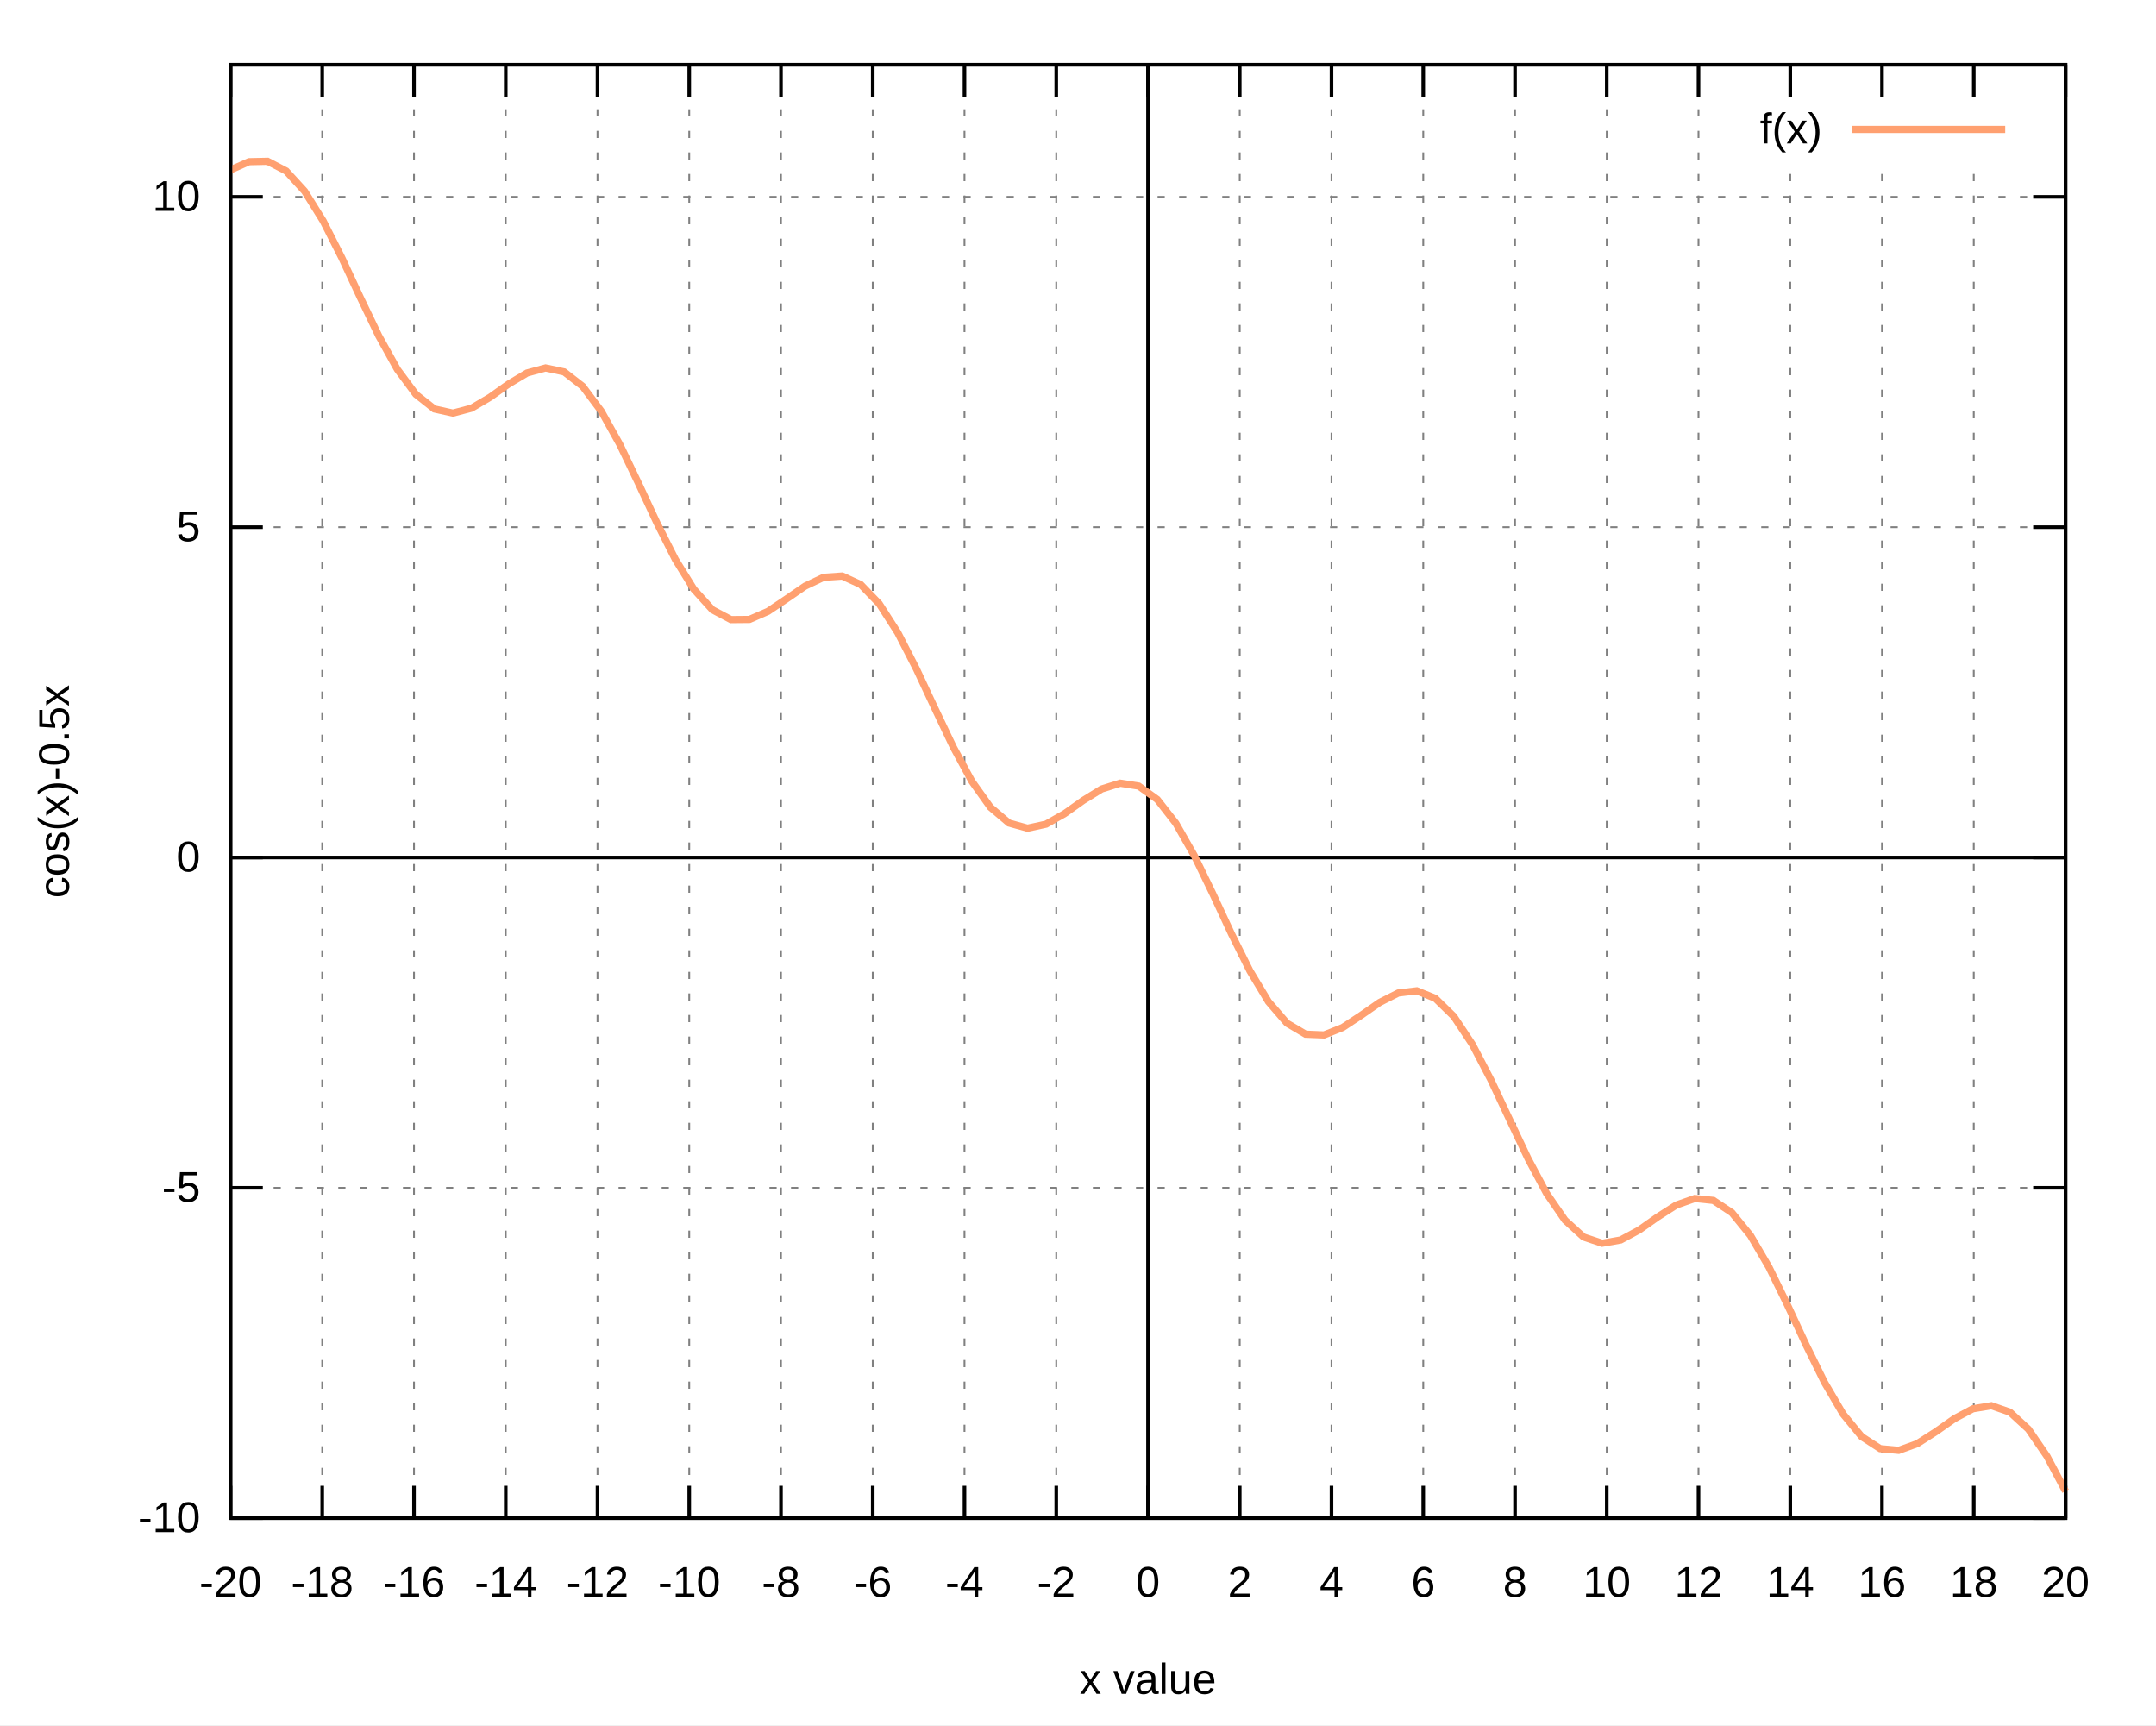
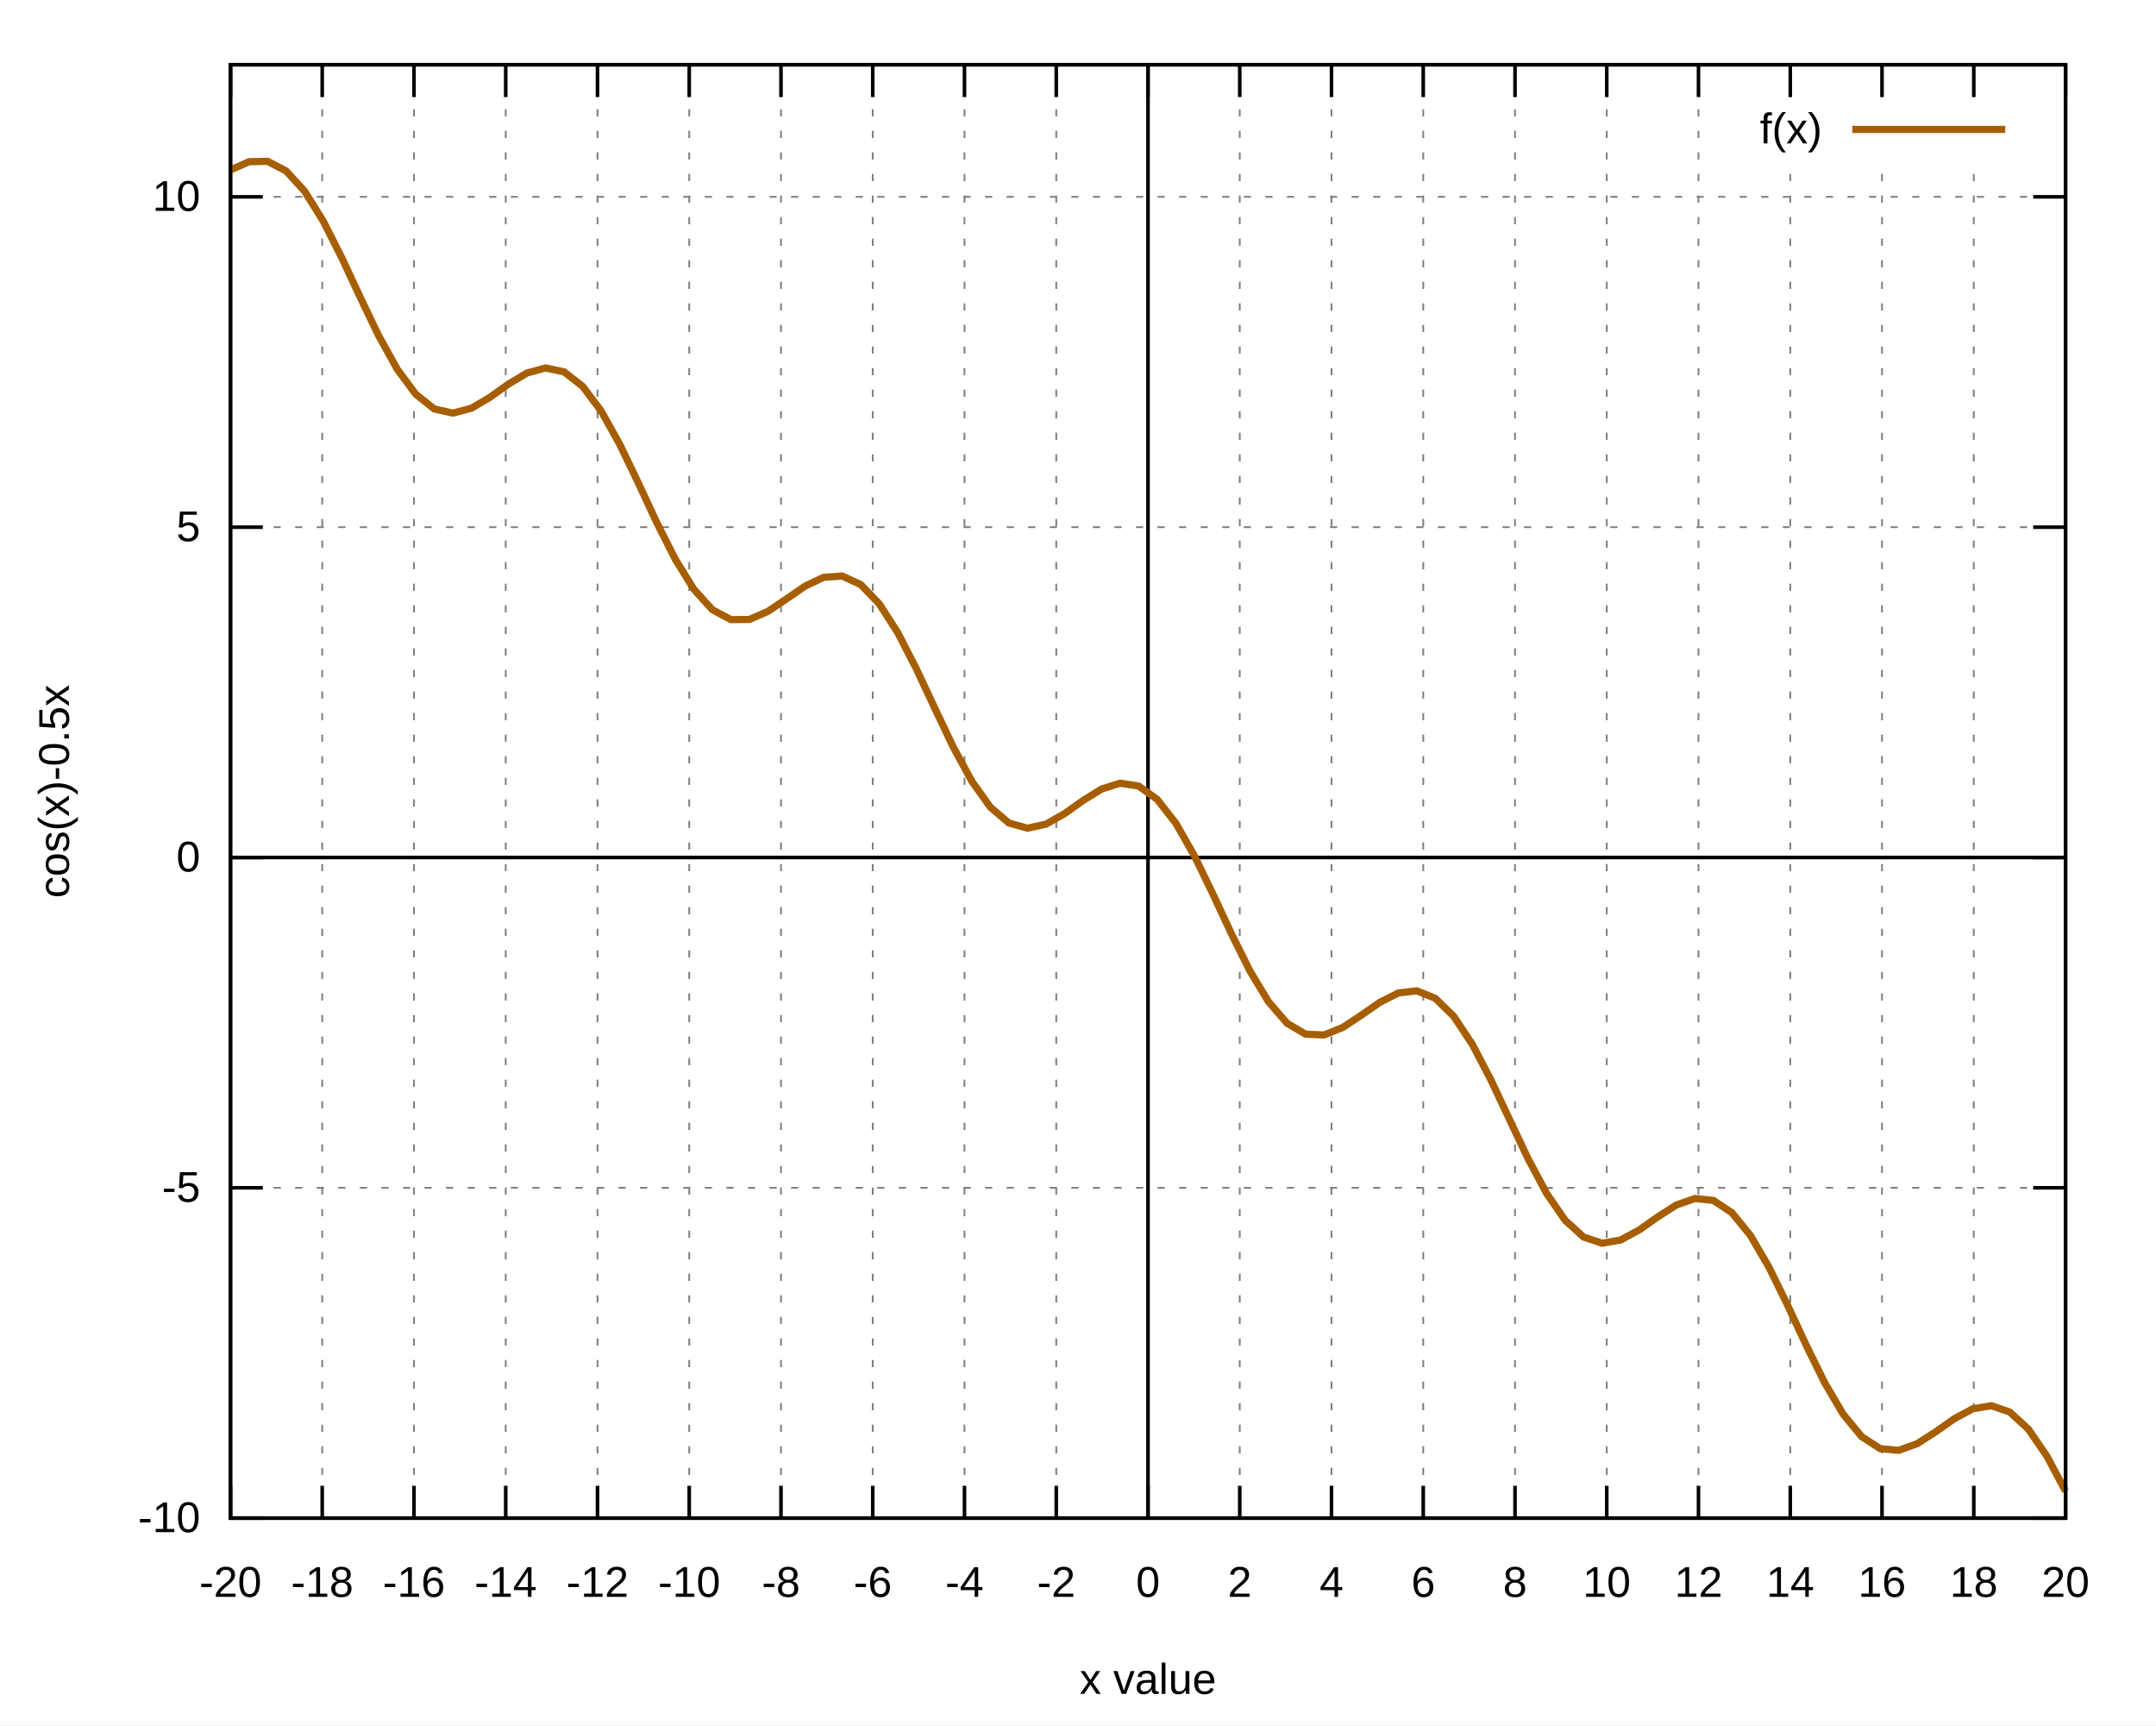
<svg xmlns="http://www.w3.org/2000/svg" xmlns:xlink="http://www.w3.org/1999/xlink" width="600" height="480" viewBox="0 0 600 480">
  <g id="gnuplot_canvas">
    <rect x="0" y="0" width="600" height="480" fill="#ffffff" />
    <defs>
      <circle id="gpDot" r="0.5" stroke-width="0.5" stroke="currentColor" />
      <path id="gpPt0" stroke-width="0.222" stroke="currentColor" d="M-1,0 h2 M0,-1 v2" />
      <path id="gpPt1" stroke-width="0.222" stroke="currentColor" d="M-1,-1 L1,1 M1,-1 L-1,1" />
      <path id="gpPt2" stroke-width="0.222" stroke="currentColor" d="M-1,0 L1,0 M0,-1 L0,1 M-1,-1 L1,1 M-1,1 L1,-1" />
      <rect id="gpPt3" stroke-width="0.222" stroke="currentColor" x="-1" y="-1" width="2" height="2" />
      <rect id="gpPt4" stroke-width="0.222" stroke="currentColor" fill="currentColor" x="-1" y="-1" width="2" height="2" />
      <circle id="gpPt5" stroke-width="0.222" stroke="currentColor" cx="0" cy="0" r="1" />
      <use xlink:href="#gpPt5" id="gpPt6" fill="currentColor" stroke="none" />
      <path id="gpPt7" stroke-width="0.222" stroke="currentColor" d="M0,-1.33 L-1.33,0.67 L1.33,0.67 z" />
      <use xlink:href="#gpPt7" id="gpPt8" fill="currentColor" stroke="none" />
      <use xlink:href="#gpPt7" id="gpPt9" stroke="currentColor" transform="rotate(180)" />
      <use xlink:href="#gpPt9" id="gpPt10" fill="currentColor" stroke="none" />
      <use xlink:href="#gpPt3" id="gpPt11" stroke="currentColor" transform="rotate(45)" />
      <use xlink:href="#gpPt11" id="gpPt12" fill="currentColor" stroke="none" />
      <path id="gpPt13" stroke-width="0.222" stroke="currentColor" d="M0,1.330 L1.265,0.411 L0.782,-1.067 L-0.782,-1.076 L-1.265,0.411 z" />
      <use xlink:href="#gpPt13" id="gpPt14" fill="currentColor" stroke="none" />
      <filter id="textbox" filterUnits="objectBoundingBox" x="0" y="0" height="1" width="1">
        <feFlood flood-color="#FFFFFF" flood-opacity="1" result="bgnd" />
        <feComposite in="SourceGraphic" in2="bgnd" operator="atop" />
      </filter>
      <filter id="greybox" filterUnits="objectBoundingBox" x="0" y="0" height="1" width="1">
        <feFlood flood-color="lightgrey" flood-opacity="1" result="grey" />
        <feComposite in="SourceGraphic" in2="grey" operator="atop" />
      </filter>
    </defs>
    <g fill="none" color="#FFFFFF" stroke="currentColor" stroke-width="1.00" stroke-linecap="butt" stroke-linejoin="miter">
</g>
    <g fill="none" color="black" stroke="currentColor" stroke-width="1.00" stroke-linecap="butt" stroke-linejoin="miter">
</g>
    <g fill="none" color="black" stroke="black" stroke-width="0.50" stroke-linecap="butt" stroke-linejoin="miter">
</g>
    <g fill="none" color="gray" stroke="currentColor" stroke-width="0.50" stroke-linecap="butt" stroke-linejoin="miter">
      <path stroke="gray" stroke-dasharray="2,4" class="gridline" d="M64.14,422.40 L574.82,422.40  " />
    </g>
    <g fill="none" color="gray" stroke="gray" stroke-width="1.00" stroke-linecap="butt" stroke-linejoin="miter">
</g>
    <g fill="none" color="black" stroke="currentColor" stroke-width="1.00" stroke-linecap="butt" stroke-linejoin="miter">
      <path stroke="black" d="M64.14,422.40 L73.14,422.40 M574.82,422.40 L565.82,422.40  " />
      <g transform="translate(55.75,426.30)" stroke="none" fill="black" font-family="Arial" font-size="12.00" text-anchor="end">
        <text>
          <tspan font-family="Arial">-10</tspan>
        </text>
      </g>
    </g>
    <g fill="none" color="black" stroke="currentColor" stroke-width="1.00" stroke-linecap="butt" stroke-linejoin="miter">
</g>
    <g fill="none" color="black" stroke="black" stroke-width="0.50" stroke-linecap="butt" stroke-linejoin="miter">
</g>
    <g fill="none" color="gray" stroke="currentColor" stroke-width="0.50" stroke-linecap="butt" stroke-linejoin="miter">
      <path stroke="gray" stroke-dasharray="2,4" class="gridline" d="M64.14,330.49 L574.82,330.49  " />
    </g>
    <g fill="none" color="gray" stroke="gray" stroke-width="1.00" stroke-linecap="butt" stroke-linejoin="miter">
</g>
    <g fill="none" color="black" stroke="currentColor" stroke-width="1.00" stroke-linecap="butt" stroke-linejoin="miter">
      <path stroke="black" d="M64.14,330.49 L73.14,330.49 M574.82,330.49 L565.82,330.49  " />
      <g transform="translate(55.75,334.39)" stroke="none" fill="black" font-family="Arial" font-size="12.00" text-anchor="end">
        <text>
          <tspan font-family="Arial">-5</tspan>
        </text>
      </g>
    </g>
    <g fill="none" color="black" stroke="currentColor" stroke-width="1.00" stroke-linecap="butt" stroke-linejoin="miter">
</g>
    <g fill="none" color="black" stroke="black" stroke-width="0.50" stroke-linecap="butt" stroke-linejoin="miter">
</g>
    <g fill="none" color="gray" stroke="currentColor" stroke-width="0.50" stroke-linecap="butt" stroke-linejoin="miter">
      <path stroke="gray" stroke-dasharray="2,4" class="gridline" d="M64.14,238.59 L574.82,238.59  " />
    </g>
    <g fill="none" color="gray" stroke="gray" stroke-width="1.00" stroke-linecap="butt" stroke-linejoin="miter">
</g>
    <g fill="none" color="black" stroke="currentColor" stroke-width="1.00" stroke-linecap="butt" stroke-linejoin="miter">
      <path stroke="black" d="M64.14,238.59 L73.14,238.59 M574.82,238.59 L565.82,238.59  " />
      <g transform="translate(55.75,242.49)" stroke="none" fill="black" font-family="Arial" font-size="12.00" text-anchor="end">
        <text>
          <tspan font-family="Arial"> 0</tspan>
        </text>
      </g>
    </g>
    <g fill="none" color="black" stroke="currentColor" stroke-width="1.00" stroke-linecap="butt" stroke-linejoin="miter">
</g>
    <g fill="none" color="black" stroke="black" stroke-width="0.50" stroke-linecap="butt" stroke-linejoin="miter">
</g>
    <g fill="none" color="gray" stroke="currentColor" stroke-width="0.50" stroke-linecap="butt" stroke-linejoin="miter">
      <path stroke="gray" stroke-dasharray="2,4" class="gridline" d="M64.14,146.68 L574.82,146.68  " />
    </g>
    <g fill="none" color="gray" stroke="gray" stroke-width="1.00" stroke-linecap="butt" stroke-linejoin="miter">
</g>
    <g fill="none" color="black" stroke="currentColor" stroke-width="1.00" stroke-linecap="butt" stroke-linejoin="miter">
      <path stroke="black" d="M64.14,146.68 L73.14,146.68 M574.82,146.68 L565.82,146.68  " />
      <g transform="translate(55.75,150.58)" stroke="none" fill="black" font-family="Arial" font-size="12.00" text-anchor="end">
        <text>
          <tspan font-family="Arial"> 5</tspan>
        </text>
      </g>
    </g>
    <g fill="none" color="black" stroke="currentColor" stroke-width="1.00" stroke-linecap="butt" stroke-linejoin="miter">
</g>
    <g fill="none" color="black" stroke="black" stroke-width="0.50" stroke-linecap="butt" stroke-linejoin="miter">
</g>
    <g fill="none" color="gray" stroke="currentColor" stroke-width="0.50" stroke-linecap="butt" stroke-linejoin="miter">
      <path stroke="gray" stroke-dasharray="2,4" class="gridline" d="M64.14,54.77 L574.82,54.77  " />
    </g>
    <g fill="none" color="gray" stroke="gray" stroke-width="1.00" stroke-linecap="butt" stroke-linejoin="miter">
</g>
    <g fill="none" color="black" stroke="currentColor" stroke-width="1.00" stroke-linecap="butt" stroke-linejoin="miter">
      <path stroke="black" d="M64.14,54.77 L73.14,54.77 M574.82,54.77 L565.82,54.77  " />
      <g transform="translate(55.75,58.67)" stroke="none" fill="black" font-family="Arial" font-size="12.00" text-anchor="end">
        <text>
          <tspan font-family="Arial"> 10</tspan>
        </text>
      </g>
    </g>
    <g fill="none" color="black" stroke="currentColor" stroke-width="1.00" stroke-linecap="butt" stroke-linejoin="miter">
</g>
    <g fill="none" color="black" stroke="black" stroke-width="0.50" stroke-linecap="butt" stroke-linejoin="miter">
</g>
    <g fill="none" color="gray" stroke="currentColor" stroke-width="0.50" stroke-linecap="butt" stroke-linejoin="miter">
      <path stroke="gray" stroke-dasharray="2,4" class="gridline" d="M64.14,422.40 L64.14,18.01  " />
    </g>
    <g fill="none" color="gray" stroke="gray" stroke-width="1.00" stroke-linecap="butt" stroke-linejoin="miter">
</g>
    <g fill="none" color="black" stroke="currentColor" stroke-width="1.00" stroke-linecap="butt" stroke-linejoin="miter">
      <path stroke="black" d="M64.14,422.40 L64.14,413.40 M64.14,18.01 L64.14,27.01  " />
      <g transform="translate(64.14,444.30)" stroke="none" fill="black" font-family="Arial" font-size="12.00" text-anchor="middle">
        <text>
          <tspan font-family="Arial">-20</tspan>
        </text>
      </g>
    </g>
    <g fill="none" color="black" stroke="currentColor" stroke-width="1.00" stroke-linecap="butt" stroke-linejoin="miter">
</g>
    <g fill="none" color="black" stroke="black" stroke-width="0.50" stroke-linecap="butt" stroke-linejoin="miter">
</g>
    <g fill="none" color="gray" stroke="currentColor" stroke-width="0.50" stroke-linecap="butt" stroke-linejoin="miter">
      <path stroke="gray" stroke-dasharray="2,4" class="gridline" d="M89.67,422.40 L89.67,18.01  " />
    </g>
    <g fill="none" color="gray" stroke="gray" stroke-width="1.00" stroke-linecap="butt" stroke-linejoin="miter">
</g>
    <g fill="none" color="black" stroke="currentColor" stroke-width="1.00" stroke-linecap="butt" stroke-linejoin="miter">
      <path stroke="black" d="M89.67,422.40 L89.67,413.40 M89.67,18.01 L89.67,27.01  " />
      <g transform="translate(89.67,444.30)" stroke="none" fill="black" font-family="Arial" font-size="12.00" text-anchor="middle">
        <text>
          <tspan font-family="Arial">-18</tspan>
        </text>
      </g>
    </g>
    <g fill="none" color="black" stroke="currentColor" stroke-width="1.00" stroke-linecap="butt" stroke-linejoin="miter">
</g>
    <g fill="none" color="black" stroke="black" stroke-width="0.50" stroke-linecap="butt" stroke-linejoin="miter">
</g>
    <g fill="none" color="gray" stroke="currentColor" stroke-width="0.50" stroke-linecap="butt" stroke-linejoin="miter">
      <path stroke="gray" stroke-dasharray="2,4" class="gridline" d="M115.21,422.40 L115.21,18.01  " />
    </g>
    <g fill="none" color="gray" stroke="gray" stroke-width="1.00" stroke-linecap="butt" stroke-linejoin="miter">
</g>
    <g fill="none" color="black" stroke="currentColor" stroke-width="1.00" stroke-linecap="butt" stroke-linejoin="miter">
      <path stroke="black" d="M115.21,422.40 L115.21,413.40 M115.21,18.01 L115.21,27.01  " />
      <g transform="translate(115.21,444.30)" stroke="none" fill="black" font-family="Arial" font-size="12.00" text-anchor="middle">
        <text>
          <tspan font-family="Arial">-16</tspan>
        </text>
      </g>
    </g>
    <g fill="none" color="black" stroke="currentColor" stroke-width="1.00" stroke-linecap="butt" stroke-linejoin="miter">
</g>
    <g fill="none" color="black" stroke="black" stroke-width="0.50" stroke-linecap="butt" stroke-linejoin="miter">
</g>
    <g fill="none" color="gray" stroke="currentColor" stroke-width="0.50" stroke-linecap="butt" stroke-linejoin="miter">
      <path stroke="gray" stroke-dasharray="2,4" class="gridline" d="M140.74,422.40 L140.74,18.01  " />
    </g>
    <g fill="none" color="gray" stroke="gray" stroke-width="1.00" stroke-linecap="butt" stroke-linejoin="miter">
</g>
    <g fill="none" color="black" stroke="currentColor" stroke-width="1.00" stroke-linecap="butt" stroke-linejoin="miter">
      <path stroke="black" d="M140.74,422.40 L140.74,413.40 M140.74,18.01 L140.74,27.01  " />
      <g transform="translate(140.74,444.30)" stroke="none" fill="black" font-family="Arial" font-size="12.00" text-anchor="middle">
        <text>
          <tspan font-family="Arial">-14</tspan>
        </text>
      </g>
    </g>
    <g fill="none" color="black" stroke="currentColor" stroke-width="1.00" stroke-linecap="butt" stroke-linejoin="miter">
</g>
    <g fill="none" color="black" stroke="black" stroke-width="0.50" stroke-linecap="butt" stroke-linejoin="miter">
</g>
    <g fill="none" color="gray" stroke="currentColor" stroke-width="0.50" stroke-linecap="butt" stroke-linejoin="miter">
      <path stroke="gray" stroke-dasharray="2,4" class="gridline" d="M166.28,422.40 L166.28,18.01  " />
    </g>
    <g fill="none" color="gray" stroke="gray" stroke-width="1.00" stroke-linecap="butt" stroke-linejoin="miter">
</g>
    <g fill="none" color="black" stroke="currentColor" stroke-width="1.00" stroke-linecap="butt" stroke-linejoin="miter">
      <path stroke="black" d="M166.28,422.40 L166.28,413.40 M166.28,18.01 L166.28,27.01  " />
      <g transform="translate(166.28,444.30)" stroke="none" fill="black" font-family="Arial" font-size="12.00" text-anchor="middle">
        <text>
          <tspan font-family="Arial">-12</tspan>
        </text>
      </g>
    </g>
    <g fill="none" color="black" stroke="currentColor" stroke-width="1.00" stroke-linecap="butt" stroke-linejoin="miter">
</g>
    <g fill="none" color="black" stroke="black" stroke-width="0.50" stroke-linecap="butt" stroke-linejoin="miter">
</g>
    <g fill="none" color="gray" stroke="currentColor" stroke-width="0.50" stroke-linecap="butt" stroke-linejoin="miter">
      <path stroke="gray" stroke-dasharray="2,4" class="gridline" d="M191.81,422.40 L191.81,18.01  " />
    </g>
    <g fill="none" color="gray" stroke="gray" stroke-width="1.00" stroke-linecap="butt" stroke-linejoin="miter">
</g>
    <g fill="none" color="black" stroke="currentColor" stroke-width="1.00" stroke-linecap="butt" stroke-linejoin="miter">
      <path stroke="black" d="M191.81,422.40 L191.81,413.40 M191.81,18.01 L191.81,27.01  " />
      <g transform="translate(191.81,444.30)" stroke="none" fill="black" font-family="Arial" font-size="12.00" text-anchor="middle">
        <text>
          <tspan font-family="Arial">-10</tspan>
        </text>
      </g>
    </g>
    <g fill="none" color="black" stroke="currentColor" stroke-width="1.00" stroke-linecap="butt" stroke-linejoin="miter">
</g>
    <g fill="none" color="black" stroke="black" stroke-width="0.50" stroke-linecap="butt" stroke-linejoin="miter">
</g>
    <g fill="none" color="gray" stroke="currentColor" stroke-width="0.50" stroke-linecap="butt" stroke-linejoin="miter">
      <path stroke="gray" stroke-dasharray="2,4" class="gridline" d="M217.34,422.40 L217.34,18.01  " />
    </g>
    <g fill="none" color="gray" stroke="gray" stroke-width="1.00" stroke-linecap="butt" stroke-linejoin="miter">
</g>
    <g fill="none" color="black" stroke="currentColor" stroke-width="1.00" stroke-linecap="butt" stroke-linejoin="miter">
      <path stroke="black" d="M217.34,422.40 L217.34,413.40 M217.34,18.01 L217.34,27.01  " />
      <g transform="translate(217.34,444.30)" stroke="none" fill="black" font-family="Arial" font-size="12.00" text-anchor="middle">
        <text>
          <tspan font-family="Arial">-8</tspan>
        </text>
      </g>
    </g>
    <g fill="none" color="black" stroke="currentColor" stroke-width="1.00" stroke-linecap="butt" stroke-linejoin="miter">
</g>
    <g fill="none" color="black" stroke="black" stroke-width="0.50" stroke-linecap="butt" stroke-linejoin="miter">
</g>
    <g fill="none" color="gray" stroke="currentColor" stroke-width="0.50" stroke-linecap="butt" stroke-linejoin="miter">
      <path stroke="gray" stroke-dasharray="2,4" class="gridline" d="M242.88,422.40 L242.88,18.01  " />
    </g>
    <g fill="none" color="gray" stroke="gray" stroke-width="1.00" stroke-linecap="butt" stroke-linejoin="miter">
</g>
    <g fill="none" color="black" stroke="currentColor" stroke-width="1.00" stroke-linecap="butt" stroke-linejoin="miter">
      <path stroke="black" d="M242.88,422.40 L242.88,413.40 M242.88,18.01 L242.88,27.01  " />
      <g transform="translate(242.88,444.30)" stroke="none" fill="black" font-family="Arial" font-size="12.00" text-anchor="middle">
        <text>
          <tspan font-family="Arial">-6</tspan>
        </text>
      </g>
    </g>
    <g fill="none" color="black" stroke="currentColor" stroke-width="1.00" stroke-linecap="butt" stroke-linejoin="miter">
</g>
    <g fill="none" color="black" stroke="black" stroke-width="0.50" stroke-linecap="butt" stroke-linejoin="miter">
</g>
    <g fill="none" color="gray" stroke="currentColor" stroke-width="0.50" stroke-linecap="butt" stroke-linejoin="miter">
      <path stroke="gray" stroke-dasharray="2,4" class="gridline" d="M268.41,422.40 L268.41,18.01  " />
    </g>
    <g fill="none" color="gray" stroke="gray" stroke-width="1.00" stroke-linecap="butt" stroke-linejoin="miter">
</g>
    <g fill="none" color="black" stroke="currentColor" stroke-width="1.00" stroke-linecap="butt" stroke-linejoin="miter">
      <path stroke="black" d="M268.41,422.40 L268.41,413.40 M268.41,18.01 L268.41,27.01  " />
      <g transform="translate(268.41,444.30)" stroke="none" fill="black" font-family="Arial" font-size="12.00" text-anchor="middle">
        <text>
          <tspan font-family="Arial">-4</tspan>
        </text>
      </g>
    </g>
    <g fill="none" color="black" stroke="currentColor" stroke-width="1.00" stroke-linecap="butt" stroke-linejoin="miter">
</g>
    <g fill="none" color="black" stroke="black" stroke-width="0.50" stroke-linecap="butt" stroke-linejoin="miter">
</g>
    <g fill="none" color="gray" stroke="currentColor" stroke-width="0.50" stroke-linecap="butt" stroke-linejoin="miter">
      <path stroke="gray" stroke-dasharray="2,4" class="gridline" d="M293.95,422.40 L293.95,18.01  " />
    </g>
    <g fill="none" color="gray" stroke="gray" stroke-width="1.00" stroke-linecap="butt" stroke-linejoin="miter">
</g>
    <g fill="none" color="black" stroke="currentColor" stroke-width="1.00" stroke-linecap="butt" stroke-linejoin="miter">
      <path stroke="black" d="M293.95,422.40 L293.95,413.40 M293.95,18.01 L293.95,27.01  " />
      <g transform="translate(293.95,444.30)" stroke="none" fill="black" font-family="Arial" font-size="12.00" text-anchor="middle">
        <text>
          <tspan font-family="Arial">-2</tspan>
        </text>
      </g>
    </g>
    <g fill="none" color="black" stroke="currentColor" stroke-width="1.00" stroke-linecap="butt" stroke-linejoin="miter">
</g>
    <g fill="none" color="black" stroke="black" stroke-width="0.50" stroke-linecap="butt" stroke-linejoin="miter">
</g>
    <g fill="none" color="gray" stroke="currentColor" stroke-width="0.50" stroke-linecap="butt" stroke-linejoin="miter">
      <path stroke="gray" stroke-dasharray="2,4" class="gridline" d="M319.48,422.40 L319.48,18.01  " />
    </g>
    <g fill="none" color="gray" stroke="gray" stroke-width="1.00" stroke-linecap="butt" stroke-linejoin="miter">
</g>
    <g fill="none" color="black" stroke="currentColor" stroke-width="1.00" stroke-linecap="butt" stroke-linejoin="miter">
      <path stroke="black" d="M319.48,422.40 L319.48,413.40 M319.48,18.01 L319.48,27.01  " />
      <g transform="translate(319.48,444.30)" stroke="none" fill="black" font-family="Arial" font-size="12.00" text-anchor="middle">
        <text>
          <tspan font-family="Arial"> 0</tspan>
        </text>
      </g>
    </g>
    <g fill="none" color="black" stroke="currentColor" stroke-width="1.00" stroke-linecap="butt" stroke-linejoin="miter">
</g>
    <g fill="none" color="black" stroke="black" stroke-width="0.50" stroke-linecap="butt" stroke-linejoin="miter">
</g>
    <g fill="none" color="gray" stroke="currentColor" stroke-width="0.50" stroke-linecap="butt" stroke-linejoin="miter">
      <path stroke="gray" stroke-dasharray="2,4" class="gridline" d="M345.01,422.40 L345.01,18.01  " />
    </g>
    <g fill="none" color="gray" stroke="gray" stroke-width="1.00" stroke-linecap="butt" stroke-linejoin="miter">
</g>
    <g fill="none" color="black" stroke="currentColor" stroke-width="1.00" stroke-linecap="butt" stroke-linejoin="miter">
      <path stroke="black" d="M345.01,422.40 L345.01,413.40 M345.01,18.01 L345.01,27.01  " />
      <g transform="translate(345.01,444.30)" stroke="none" fill="black" font-family="Arial" font-size="12.00" text-anchor="middle">
        <text>
          <tspan font-family="Arial"> 2</tspan>
        </text>
      </g>
    </g>
    <g fill="none" color="black" stroke="currentColor" stroke-width="1.00" stroke-linecap="butt" stroke-linejoin="miter">
</g>
    <g fill="none" color="black" stroke="black" stroke-width="0.50" stroke-linecap="butt" stroke-linejoin="miter">
</g>
    <g fill="none" color="gray" stroke="currentColor" stroke-width="0.50" stroke-linecap="butt" stroke-linejoin="miter">
      <path stroke="gray" stroke-dasharray="2,4" class="gridline" d="M370.55,422.40 L370.55,18.01  " />
    </g>
    <g fill="none" color="gray" stroke="gray" stroke-width="1.00" stroke-linecap="butt" stroke-linejoin="miter">
</g>
    <g fill="none" color="black" stroke="currentColor" stroke-width="1.00" stroke-linecap="butt" stroke-linejoin="miter">
      <path stroke="black" d="M370.55,422.40 L370.55,413.40 M370.55,18.01 L370.55,27.01  " />
      <g transform="translate(370.55,444.30)" stroke="none" fill="black" font-family="Arial" font-size="12.00" text-anchor="middle">
        <text>
          <tspan font-family="Arial"> 4</tspan>
        </text>
      </g>
    </g>
    <g fill="none" color="black" stroke="currentColor" stroke-width="1.00" stroke-linecap="butt" stroke-linejoin="miter">
</g>
    <g fill="none" color="black" stroke="black" stroke-width="0.50" stroke-linecap="butt" stroke-linejoin="miter">
</g>
    <g fill="none" color="gray" stroke="currentColor" stroke-width="0.50" stroke-linecap="butt" stroke-linejoin="miter">
      <path stroke="gray" stroke-dasharray="2,4" class="gridline" d="M396.08,422.40 L396.08,18.01  " />
    </g>
    <g fill="none" color="gray" stroke="gray" stroke-width="1.00" stroke-linecap="butt" stroke-linejoin="miter">
</g>
    <g fill="none" color="black" stroke="currentColor" stroke-width="1.00" stroke-linecap="butt" stroke-linejoin="miter">
      <path stroke="black" d="M396.08,422.40 L396.08,413.40 M396.08,18.01 L396.08,27.01  " />
      <g transform="translate(396.08,444.30)" stroke="none" fill="black" font-family="Arial" font-size="12.00" text-anchor="middle">
        <text>
          <tspan font-family="Arial"> 6</tspan>
        </text>
      </g>
    </g>
    <g fill="none" color="black" stroke="currentColor" stroke-width="1.00" stroke-linecap="butt" stroke-linejoin="miter">
</g>
    <g fill="none" color="black" stroke="black" stroke-width="0.50" stroke-linecap="butt" stroke-linejoin="miter">
</g>
    <g fill="none" color="gray" stroke="currentColor" stroke-width="0.50" stroke-linecap="butt" stroke-linejoin="miter">
      <path stroke="gray" stroke-dasharray="2,4" class="gridline" d="M421.62,422.40 L421.62,18.01  " />
    </g>
    <g fill="none" color="gray" stroke="gray" stroke-width="1.00" stroke-linecap="butt" stroke-linejoin="miter">
</g>
    <g fill="none" color="black" stroke="currentColor" stroke-width="1.00" stroke-linecap="butt" stroke-linejoin="miter">
      <path stroke="black" d="M421.62,422.40 L421.62,413.40 M421.62,18.01 L421.62,27.01  " />
      <g transform="translate(421.62,444.30)" stroke="none" fill="black" font-family="Arial" font-size="12.00" text-anchor="middle">
        <text>
          <tspan font-family="Arial"> 8</tspan>
        </text>
      </g>
    </g>
    <g fill="none" color="black" stroke="currentColor" stroke-width="1.00" stroke-linecap="butt" stroke-linejoin="miter">
</g>
    <g fill="none" color="black" stroke="black" stroke-width="0.50" stroke-linecap="butt" stroke-linejoin="miter">
</g>
    <g fill="none" color="gray" stroke="currentColor" stroke-width="0.50" stroke-linecap="butt" stroke-linejoin="miter">
      <path stroke="gray" stroke-dasharray="2,4" class="gridline" d="M447.15,422.40 L447.15,18.01  " />
    </g>
    <g fill="none" color="gray" stroke="gray" stroke-width="1.00" stroke-linecap="butt" stroke-linejoin="miter">
</g>
    <g fill="none" color="black" stroke="currentColor" stroke-width="1.00" stroke-linecap="butt" stroke-linejoin="miter">
      <path stroke="black" d="M447.15,422.40 L447.15,413.40 M447.15,18.01 L447.15,27.01  " />
      <g transform="translate(447.15,444.30)" stroke="none" fill="black" font-family="Arial" font-size="12.00" text-anchor="middle">
        <text>
          <tspan font-family="Arial"> 10</tspan>
        </text>
      </g>
    </g>
    <g fill="none" color="black" stroke="currentColor" stroke-width="1.00" stroke-linecap="butt" stroke-linejoin="miter">
</g>
    <g fill="none" color="black" stroke="black" stroke-width="0.50" stroke-linecap="butt" stroke-linejoin="miter">
</g>
    <g fill="none" color="gray" stroke="currentColor" stroke-width="0.50" stroke-linecap="butt" stroke-linejoin="miter">
      <path stroke="gray" stroke-dasharray="2,4" class="gridline" d="M472.68,422.40 L472.68,18.01  " />
    </g>
    <g fill="none" color="gray" stroke="gray" stroke-width="1.00" stroke-linecap="butt" stroke-linejoin="miter">
</g>
    <g fill="none" color="black" stroke="currentColor" stroke-width="1.00" stroke-linecap="butt" stroke-linejoin="miter">
      <path stroke="black" d="M472.68,422.40 L472.68,413.40 M472.68,18.01 L472.68,27.01  " />
      <g transform="translate(472.68,444.30)" stroke="none" fill="black" font-family="Arial" font-size="12.00" text-anchor="middle">
        <text>
          <tspan font-family="Arial"> 12</tspan>
        </text>
      </g>
    </g>
    <g fill="none" color="black" stroke="currentColor" stroke-width="1.00" stroke-linecap="butt" stroke-linejoin="miter">
</g>
    <g fill="none" color="black" stroke="black" stroke-width="0.50" stroke-linecap="butt" stroke-linejoin="miter">
</g>
    <g fill="none" color="gray" stroke="currentColor" stroke-width="0.50" stroke-linecap="butt" stroke-linejoin="miter">
      <path stroke="gray" stroke-dasharray="2,4" class="gridline" d="M498.22,422.40 L498.22,45.01 M498.22,27.01 L498.22,18.01  " />
    </g>
    <g fill="none" color="gray" stroke="gray" stroke-width="1.00" stroke-linecap="butt" stroke-linejoin="miter">
</g>
    <g fill="none" color="black" stroke="currentColor" stroke-width="1.00" stroke-linecap="butt" stroke-linejoin="miter">
      <path stroke="black" d="M498.22,422.40 L498.22,413.40 M498.22,18.01 L498.22,27.01  " />
      <g transform="translate(498.22,444.30)" stroke="none" fill="black" font-family="Arial" font-size="12.00" text-anchor="middle">
        <text>
          <tspan font-family="Arial"> 14</tspan>
        </text>
      </g>
    </g>
    <g fill="none" color="black" stroke="currentColor" stroke-width="1.00" stroke-linecap="butt" stroke-linejoin="miter">
</g>
    <g fill="none" color="black" stroke="black" stroke-width="0.50" stroke-linecap="butt" stroke-linejoin="miter">
</g>
    <g fill="none" color="gray" stroke="currentColor" stroke-width="0.50" stroke-linecap="butt" stroke-linejoin="miter">
      <path stroke="gray" stroke-dasharray="2,4" class="gridline" d="M523.75,422.40 L523.75,45.01 M523.75,27.01 L523.75,18.01  " />
    </g>
    <g fill="none" color="gray" stroke="gray" stroke-width="1.00" stroke-linecap="butt" stroke-linejoin="miter">
</g>
    <g fill="none" color="black" stroke="currentColor" stroke-width="1.00" stroke-linecap="butt" stroke-linejoin="miter">
      <path stroke="black" d="M523.75,422.40 L523.75,413.40 M523.75,18.01 L523.75,27.01  " />
      <g transform="translate(523.75,444.30)" stroke="none" fill="black" font-family="Arial" font-size="12.00" text-anchor="middle">
        <text>
          <tspan font-family="Arial"> 16</tspan>
        </text>
      </g>
    </g>
    <g fill="none" color="black" stroke="currentColor" stroke-width="1.00" stroke-linecap="butt" stroke-linejoin="miter">
</g>
    <g fill="none" color="black" stroke="black" stroke-width="0.50" stroke-linecap="butt" stroke-linejoin="miter">
</g>
    <g fill="none" color="gray" stroke="currentColor" stroke-width="0.50" stroke-linecap="butt" stroke-linejoin="miter">
      <path stroke="gray" stroke-dasharray="2,4" class="gridline" d="M549.29,422.40 L549.29,45.01 M549.29,27.01 L549.29,18.01  " />
    </g>
    <g fill="none" color="gray" stroke="gray" stroke-width="1.00" stroke-linecap="butt" stroke-linejoin="miter">
</g>
    <g fill="none" color="black" stroke="currentColor" stroke-width="1.00" stroke-linecap="butt" stroke-linejoin="miter">
      <path stroke="black" d="M549.29,422.40 L549.29,413.40 M549.29,18.01 L549.29,27.01  " />
      <g transform="translate(549.29,444.30)" stroke="none" fill="black" font-family="Arial" font-size="12.00" text-anchor="middle">
        <text>
          <tspan font-family="Arial"> 18</tspan>
        </text>
      </g>
    </g>
    <g fill="none" color="black" stroke="currentColor" stroke-width="1.00" stroke-linecap="butt" stroke-linejoin="miter">
</g>
    <g fill="none" color="black" stroke="black" stroke-width="0.50" stroke-linecap="butt" stroke-linejoin="miter">
</g>
    <g fill="none" color="gray" stroke="currentColor" stroke-width="0.50" stroke-linecap="butt" stroke-linejoin="miter">
      <path stroke="gray" stroke-dasharray="2,4" class="gridline" d="M574.82,422.40 L574.82,18.01  " />
    </g>
    <g fill="none" color="gray" stroke="gray" stroke-width="1.00" stroke-linecap="butt" stroke-linejoin="miter">
</g>
    <g fill="none" color="black" stroke="currentColor" stroke-width="1.00" stroke-linecap="butt" stroke-linejoin="miter">
      <path stroke="black" d="M574.82,422.40 L574.82,413.40 M574.82,18.01 L574.82,27.01  " />
      <g transform="translate(574.82,444.30)" stroke="none" fill="black" font-family="Arial" font-size="12.00" text-anchor="middle">
        <text>
          <tspan font-family="Arial"> 20</tspan>
        </text>
      </g>
    </g>
    <g fill="none" color="black" stroke="currentColor" stroke-width="1.00" stroke-linecap="butt" stroke-linejoin="miter">
</g>
    <g fill="none" color="black" stroke="currentColor" stroke-width="1.00" stroke-linecap="butt" stroke-linejoin="miter">
      <path stroke="rgb(  0,   0,   0)" d="M64.14,238.59 L574.82,238.59  " />
    </g>
    <g fill="none" color="black" stroke="currentColor" stroke-width="1.00" stroke-linecap="butt" stroke-linejoin="miter">
      <path stroke="rgb(  0,   0,   0)" d="M319.48,422.40 L319.48,18.01  " />
    </g>
    <g fill="none" color="black" stroke="currentColor" stroke-width="1.00" stroke-linecap="butt" stroke-linejoin="miter">
      <path stroke="black" d="M64.14,18.01 L64.14,422.40 L574.82,422.40 L574.82,18.01 L64.14,18.01 Z  " />
    </g>
    <g fill="none" color="black" stroke="currentColor" stroke-width="1.00" stroke-linecap="butt" stroke-linejoin="miter">
</g>
    <g id="gnuplot_plot_1">
      <g fill="none" color="#FFFFFF" stroke="black" stroke-width="2.00" stroke-linecap="butt" stroke-linejoin="miter">
</g>
      <g fill="none" color="black" stroke="currentColor" stroke-width="2.00" stroke-linecap="butt" stroke-linejoin="miter">
        <g transform="translate(507.09,39.91)" stroke="none" fill="black" font-family="Arial" font-size="12.00" text-anchor="end">
          <text>f(x)</text>
        </g>
      </g>
      <g fill="none" color="black" stroke="currentColor" stroke-width="2.00" stroke-linecap="butt" stroke-linejoin="miter">
-         <path stroke="rgb(255, 160, 112)" d="M515.48,36.01 L558.04,36.01 M64.14,47.27 L69.30,44.99 L74.46,44.88 L79.62,47.57 L84.77,53.20 L89.93,61.48   L95.09,71.67 L100.25,82.73 L105.41,93.47 L110.57,102.76 L115.72,109.71 L120.88,113.79 L126.04,114.94 L131.20,113.58   L136.36,110.53 L141.52,106.86 L146.67,103.78 L151.83,102.38 L156.99,103.47 L162.15,107.49 L167.31,114.38 L172.47,123.63   L177.62,134.35 L182.78,145.41 L187.94,155.63 L193.10,163.96 L198.26,169.66 L203.42,172.40 L208.57,172.35 L213.73,170.10   L218.89,166.63 L224.05,163.08 L229.21,160.63 L234.37,160.27 L239.53,162.65 L244.68,167.99 L249.84,176.03 L255.00,186.07   L260.16,197.09 L265.32,207.92 L270.48,217.41 L275.63,224.62 L280.79,229.00 L285.95,230.44 L291.11,229.31 L296.27,226.38   L301.43,222.72 L306.58,219.53 L311.74,217.91 L316.90,218.72 L322.06,222.44 L327.22,229.05 L332.38,238.10 L337.53,248.72   L342.69,259.80 L347.85,270.16 L353.01,278.72 L358.17,284.70 L363.33,287.75 L368.48,287.96 L373.64,285.90 L378.80,282.50   L383.96,278.91 L389.12,276.29 L394.28,275.68 L399.43,277.77 L404.59,282.81 L409.75,290.60 L414.91,300.48 L420.07,311.45   L425.23,322.35 L430.39,332.02 L435.54,339.50 L440.70,344.19 L445.86,345.92 L451.02,345.01 L456.18,342.22 L461.34,338.59   L466.49,335.29 L471.65,333.47 L476.81,334.00 L481.97,337.41 L487.13,343.75 L492.29,352.58 L497.44,363.09 L502.60,374.18   L507.76,384.66 L512.92,393.45 L518.08,399.72 L523.24,403.07 L528.39,403.55 L533.55,401.68 L538.71,398.37 L543.87,394.74   L549.03,391.98 L554.19,391.12 L559.34,392.91 L564.50,397.66 L569.66,405.19 L574.82,414.90  " />
+         <path stroke="rgb(166,  94,   0)" d="M515.48,36.01 L558.04,36.01 M64.14,47.27 L69.30,44.99 L74.46,44.88 L79.62,47.57 L84.77,53.20 L89.93,61.48   L95.09,71.67 L100.25,82.73 L105.41,93.47 L110.57,102.76 L115.72,109.71 L120.88,113.79 L126.04,114.94 L131.20,113.58   L136.36,110.53 L141.52,106.86 L146.67,103.78 L151.83,102.38 L156.99,103.47 L162.15,107.49 L167.31,114.38 L172.47,123.63   L177.62,134.35 L182.78,145.41 L187.94,155.63 L193.10,163.96 L198.26,169.66 L203.42,172.40 L208.57,172.35 L213.73,170.10   L218.89,166.63 L224.05,163.08 L229.21,160.63 L234.37,160.27 L239.53,162.65 L244.68,167.99 L249.84,176.03 L255.00,186.07   L260.16,197.09 L265.32,207.92 L270.48,217.41 L275.63,224.62 L280.79,229.00 L285.95,230.44 L291.11,229.31 L296.27,226.38   L301.43,222.72 L306.58,219.53 L311.74,217.91 L316.90,218.72 L322.06,222.44 L327.22,229.05 L332.38,238.10 L337.53,248.72   L342.69,259.80 L347.85,270.16 L353.01,278.72 L358.17,284.70 L363.33,287.75 L368.48,287.96 L373.64,285.90 L378.80,282.50   L383.96,278.91 L389.12,276.29 L394.28,275.68 L399.43,277.77 L404.59,282.81 L409.75,290.60 L414.91,300.48 L420.07,311.45   L425.23,322.35 L430.39,332.02 L435.54,339.50 L440.70,344.19 L445.86,345.92 L451.02,345.01 L456.18,342.22 L461.34,338.59   L466.49,335.29 L471.65,333.47 L476.81,334.00 L481.97,337.41 L487.13,343.75 L492.29,352.58 L497.44,363.09 L502.60,374.18   L507.76,384.66 L512.92,393.45 L518.08,399.72 L523.24,403.07 L528.39,403.55 L533.55,401.68 L538.71,398.37 L543.87,394.74   L549.03,391.98 L554.19,391.12 L559.34,392.91 L564.50,397.66 L569.66,405.19 L574.82,414.90  " />
      </g>
    </g>
    <g fill="none" color="black" stroke="currentColor" stroke-width="2.00" stroke-linecap="butt" stroke-linejoin="miter">
</g>
    <g fill="none" color="black" stroke="black" stroke-width="1.00" stroke-linecap="butt" stroke-linejoin="miter">
</g>
    <g fill="none" color="black" stroke="currentColor" stroke-width="1.00" stroke-linecap="butt" stroke-linejoin="miter">
      <path stroke="black" d="M64.14,18.01 L64.14,422.40 L574.82,422.40 L574.82,18.01 L64.14,18.01 Z  " />
      <g transform="translate(19.18,220.21) rotate(270.00)" stroke="none" fill="black" font-family="Arial" font-size="12.00" text-anchor="middle">
        <text>
          <tspan font-family="Arial">cos(x)-0.5x</tspan>
        </text>
      </g>
    </g>
    <g fill="none" color="black" stroke="currentColor" stroke-width="1.00" stroke-linecap="butt" stroke-linejoin="miter">
      <g transform="translate(319.48,471.30)" stroke="none" fill="black" font-family="Arial" font-size="12.00" text-anchor="middle">
        <text>
          <tspan font-family="Arial">x value</tspan>
        </text>
      </g>
    </g>
    <g fill="none" color="black" stroke="currentColor" stroke-width="1.00" stroke-linecap="butt" stroke-linejoin="miter">
</g>
    <g fill="none" color="black" stroke="currentColor" stroke-width="1.00" stroke-linecap="butt" stroke-linejoin="miter">
</g>
  </g>
</svg>
